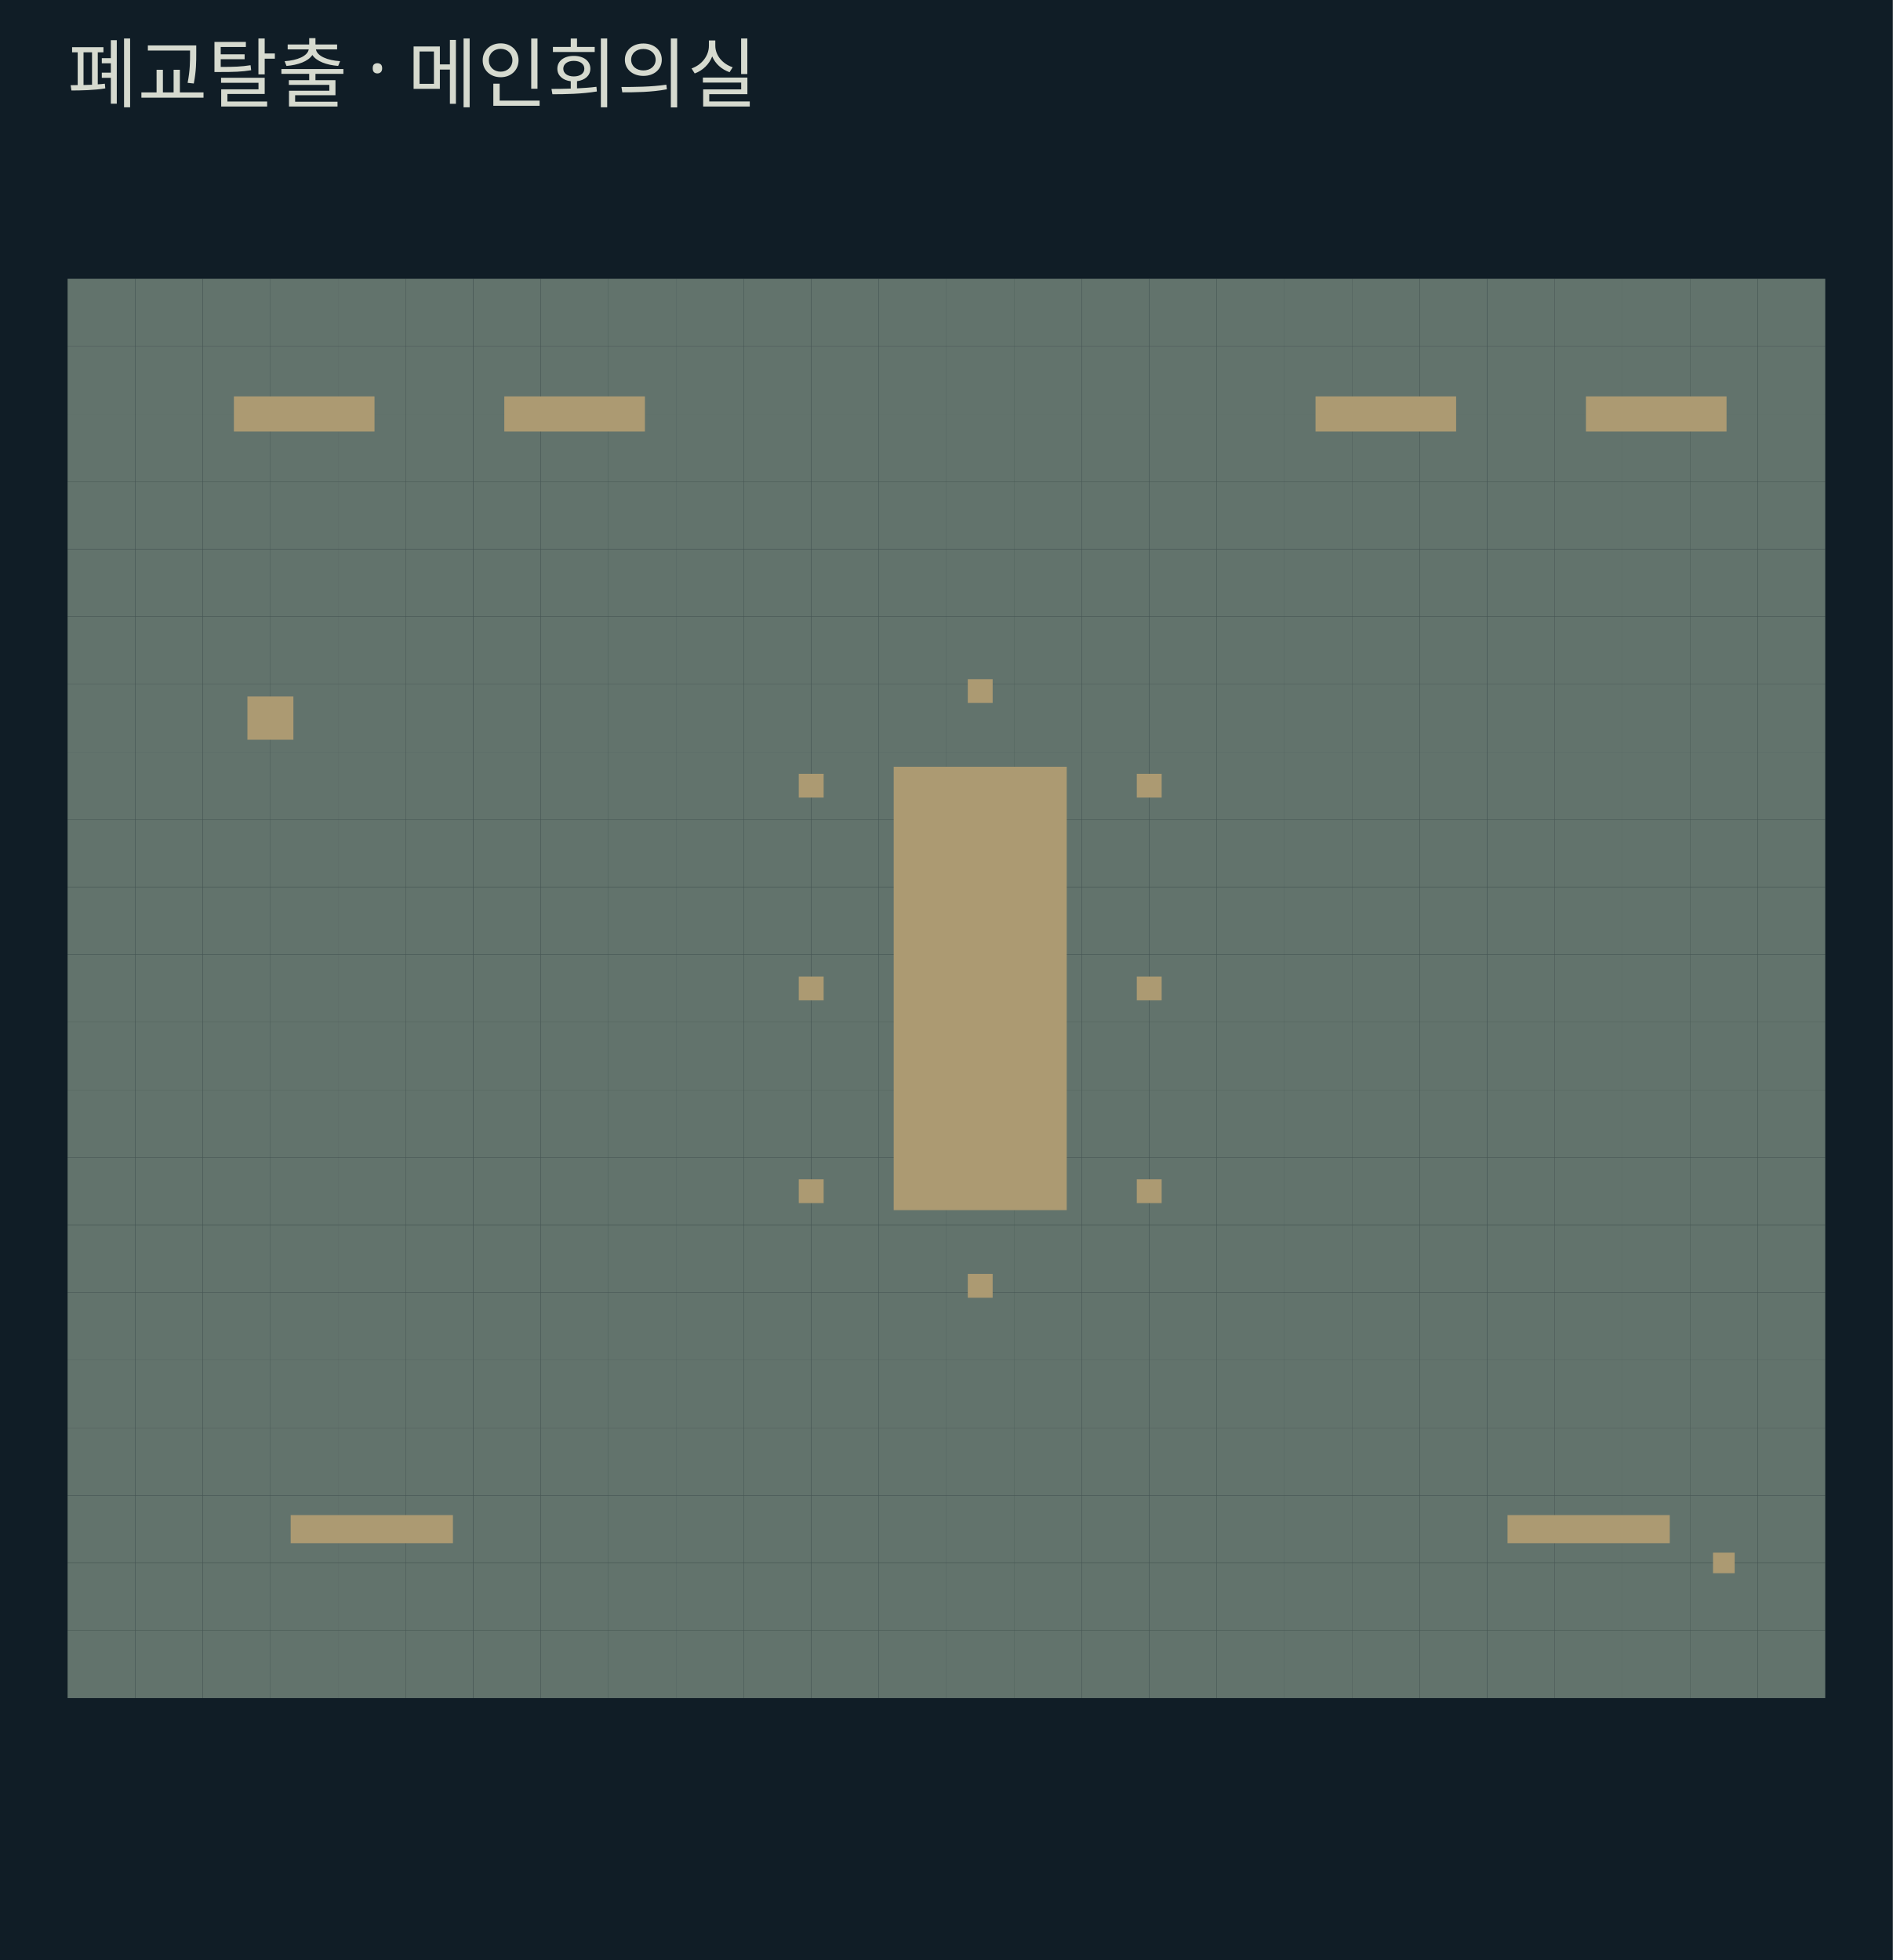
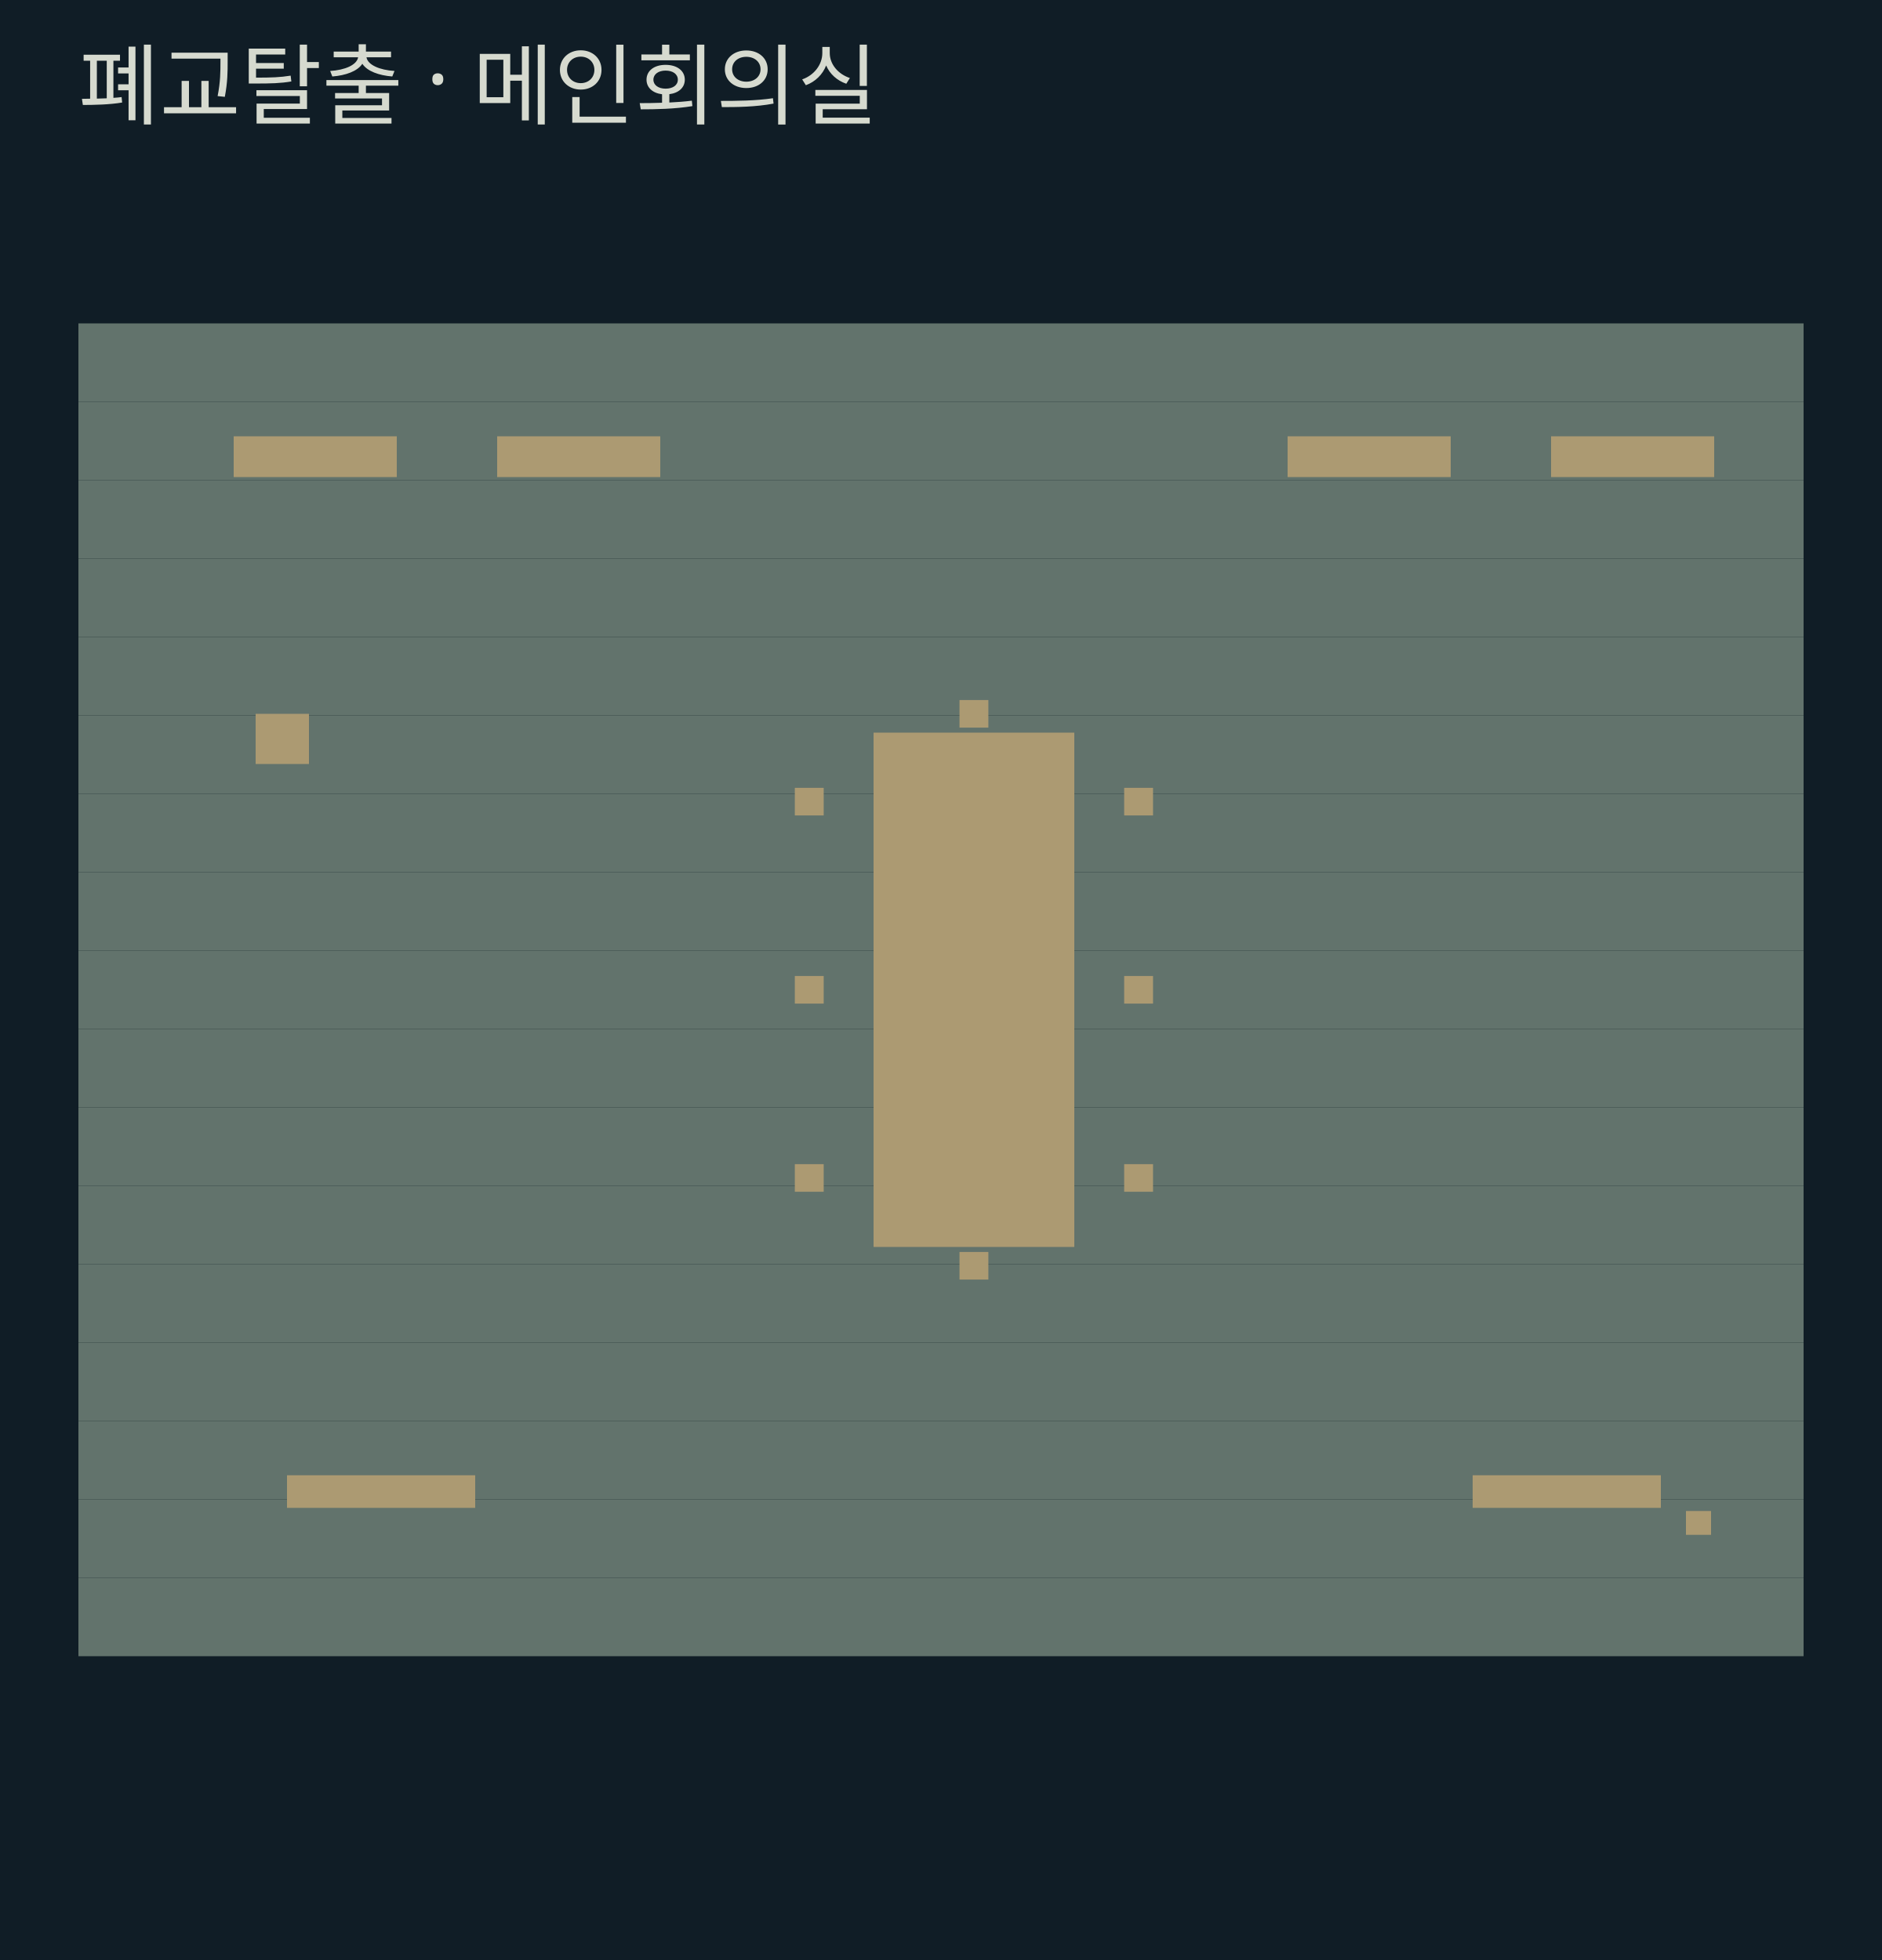
- <svg xmlns="http://www.w3.org/2000/svg" viewBox="0 0 448 464">
-   <rect width="448" height="464" fill="#101d26" />
+ <svg xmlns="http://www.w3.org/2000/svg" viewBox="0 0 384 400">
+   <rect width="384" height="400" fill="#101d26" />
  <style>text{font:10px sans-serif;fill:#d6dacf}</style>
  <text x="16" y="24" style="font-size:18px">폐교탈출 · 메인회의실</text>
-   <rect x="16" y="386" width="16" height="16" fill="#62736c" />
-   <rect x="16" y="370" width="16" height="16" fill="#62736c" />
-   <rect x="16" y="354" width="16" height="16" fill="#62736c" />
-   <rect x="16" y="338" width="16" height="16" fill="#62736c" />
  <rect x="16" y="322" width="16" height="16" fill="#62736c" />
  <rect x="16" y="306" width="16" height="16" fill="#62736c" />
  <rect x="16" y="290" width="16" height="16" fill="#62736c" />
  <rect x="16" y="274" width="16" height="16" fill="#62736c" />
  <rect x="16" y="258" width="16" height="16" fill="#62736c" />
  <rect x="16" y="242" width="16" height="16" fill="#62736c" />
  <rect x="16" y="226" width="16" height="16" fill="#62736c" />
  <rect x="16" y="210" width="16" height="16" fill="#62736c" />
  <rect x="16" y="194" width="16" height="16" fill="#62736c" />
  <rect x="16" y="178" width="16" height="16" fill="#62736c" />
  <rect x="16" y="162" width="16" height="16" fill="#62736c" />
  <rect x="16" y="146" width="16" height="16" fill="#62736c" />
  <rect x="16" y="130" width="16" height="16" fill="#62736c" />
  <rect x="16" y="114" width="16" height="16" fill="#62736c" />
  <rect x="16" y="98" width="16" height="16" fill="#62736c" />
  <rect x="16" y="82" width="16" height="16" fill="#62736c" />
  <rect x="16" y="66" width="16" height="16" fill="#62736c" />
-   <rect x="32" y="386" width="16" height="16" fill="#62736c" />
-   <rect x="32" y="370" width="16" height="16" fill="#62736c" />
-   <rect x="32" y="354" width="16" height="16" fill="#62736c" />
-   <rect x="32" y="338" width="16" height="16" fill="#62736c" />
  <rect x="32" y="322" width="16" height="16" fill="#62736c" />
  <rect x="32" y="306" width="16" height="16" fill="#62736c" />
  <rect x="32" y="290" width="16" height="16" fill="#62736c" />
  <rect x="32" y="274" width="16" height="16" fill="#62736c" />
  <rect x="32" y="258" width="16" height="16" fill="#62736c" />
  <rect x="32" y="242" width="16" height="16" fill="#62736c" />
  <rect x="32" y="226" width="16" height="16" fill="#62736c" />
  <rect x="32" y="210" width="16" height="16" fill="#62736c" />
  <rect x="32" y="194" width="16" height="16" fill="#62736c" />
  <rect x="32" y="178" width="16" height="16" fill="#62736c" />
  <rect x="32" y="162" width="16" height="16" fill="#62736c" />
  <rect x="32" y="146" width="16" height="16" fill="#62736c" />
  <rect x="32" y="130" width="16" height="16" fill="#62736c" />
  <rect x="32" y="114" width="16" height="16" fill="#62736c" />
  <rect x="32" y="98" width="16" height="16" fill="#62736c" />
  <rect x="32" y="82" width="16" height="16" fill="#62736c" />
  <rect x="32" y="66" width="16" height="16" fill="#62736c" />
-   <rect x="48" y="386" width="16" height="16" fill="#62736c" />
-   <rect x="48" y="370" width="16" height="16" fill="#62736c" />
-   <rect x="48" y="354" width="16" height="16" fill="#62736c" />
-   <rect x="48" y="338" width="16" height="16" fill="#62736c" />
  <rect x="48" y="322" width="16" height="16" fill="#62736c" />
  <rect x="48" y="306" width="16" height="16" fill="#62736c" />
  <rect x="48" y="290" width="16" height="16" fill="#62736c" />
  <rect x="48" y="274" width="16" height="16" fill="#62736c" />
  <rect x="48" y="258" width="16" height="16" fill="#62736c" />
  <rect x="48" y="242" width="16" height="16" fill="#62736c" />
  <rect x="48" y="226" width="16" height="16" fill="#62736c" />
  <rect x="48" y="210" width="16" height="16" fill="#62736c" />
  <rect x="48" y="194" width="16" height="16" fill="#62736c" />
  <rect x="48" y="178" width="16" height="16" fill="#62736c" />
  <rect x="48" y="162" width="16" height="16" fill="#62736c" />
  <rect x="48" y="146" width="16" height="16" fill="#62736c" />
  <rect x="48" y="130" width="16" height="16" fill="#62736c" />
  <rect x="48" y="114" width="16" height="16" fill="#62736c" />
  <rect x="48" y="98" width="16" height="16" fill="#62736c" />
  <rect x="48" y="82" width="16" height="16" fill="#62736c" />
  <rect x="48" y="66" width="16" height="16" fill="#62736c" />
-   <rect x="64" y="386" width="16" height="16" fill="#62736c" />
-   <rect x="64" y="370" width="16" height="16" fill="#62736c" />
-   <rect x="64" y="354" width="16" height="16" fill="#62736c" />
-   <rect x="64" y="338" width="16" height="16" fill="#62736c" />
  <rect x="64" y="322" width="16" height="16" fill="#62736c" />
  <rect x="64" y="306" width="16" height="16" fill="#62736c" />
  <rect x="64" y="290" width="16" height="16" fill="#62736c" />
  <rect x="64" y="274" width="16" height="16" fill="#62736c" />
  <rect x="64" y="258" width="16" height="16" fill="#62736c" />
  <rect x="64" y="242" width="16" height="16" fill="#62736c" />
  <rect x="64" y="226" width="16" height="16" fill="#62736c" />
  <rect x="64" y="210" width="16" height="16" fill="#62736c" />
  <rect x="64" y="194" width="16" height="16" fill="#62736c" />
  <rect x="64" y="178" width="16" height="16" fill="#62736c" />
  <rect x="64" y="162" width="16" height="16" fill="#62736c" />
  <rect x="64" y="146" width="16" height="16" fill="#62736c" />
  <rect x="64" y="130" width="16" height="16" fill="#62736c" />
  <rect x="64" y="114" width="16" height="16" fill="#62736c" />
  <rect x="64" y="98" width="16" height="16" fill="#62736c" />
  <rect x="64" y="82" width="16" height="16" fill="#62736c" />
  <rect x="64" y="66" width="16" height="16" fill="#62736c" />
-   <rect x="80" y="386" width="16" height="16" fill="#62736c" />
-   <rect x="80" y="370" width="16" height="16" fill="#62736c" />
-   <rect x="80" y="354" width="16" height="16" fill="#62736c" />
-   <rect x="80" y="338" width="16" height="16" fill="#62736c" />
  <rect x="80" y="322" width="16" height="16" fill="#62736c" />
  <rect x="80" y="306" width="16" height="16" fill="#62736c" />
  <rect x="80" y="290" width="16" height="16" fill="#62736c" />
  <rect x="80" y="274" width="16" height="16" fill="#62736c" />
  <rect x="80" y="258" width="16" height="16" fill="#62736c" />
  <rect x="80" y="242" width="16" height="16" fill="#62736c" />
  <rect x="80" y="226" width="16" height="16" fill="#62736c" />
  <rect x="80" y="210" width="16" height="16" fill="#62736c" />
  <rect x="80" y="194" width="16" height="16" fill="#62736c" />
  <rect x="80" y="178" width="16" height="16" fill="#62736c" />
  <rect x="80" y="162" width="16" height="16" fill="#62736c" />
  <rect x="80" y="146" width="16" height="16" fill="#62736c" />
  <rect x="80" y="130" width="16" height="16" fill="#62736c" />
  <rect x="80" y="114" width="16" height="16" fill="#62736c" />
  <rect x="80" y="98" width="16" height="16" fill="#62736c" />
  <rect x="80" y="82" width="16" height="16" fill="#62736c" />
  <rect x="80" y="66" width="16" height="16" fill="#62736c" />
-   <rect x="96" y="386" width="16" height="16" fill="#62736c" />
-   <rect x="96" y="370" width="16" height="16" fill="#62736c" />
-   <rect x="96" y="354" width="16" height="16" fill="#62736c" />
-   <rect x="96" y="338" width="16" height="16" fill="#62736c" />
  <rect x="96" y="322" width="16" height="16" fill="#62736c" />
  <rect x="96" y="306" width="16" height="16" fill="#62736c" />
  <rect x="96" y="290" width="16" height="16" fill="#62736c" />
  <rect x="96" y="274" width="16" height="16" fill="#62736c" />
  <rect x="96" y="258" width="16" height="16" fill="#62736c" />
  <rect x="96" y="242" width="16" height="16" fill="#62736c" />
  <rect x="96" y="226" width="16" height="16" fill="#62736c" />
  <rect x="96" y="210" width="16" height="16" fill="#62736c" />
  <rect x="96" y="194" width="16" height="16" fill="#62736c" />
  <rect x="96" y="178" width="16" height="16" fill="#62736c" />
  <rect x="96" y="162" width="16" height="16" fill="#62736c" />
  <rect x="96" y="146" width="16" height="16" fill="#62736c" />
  <rect x="96" y="130" width="16" height="16" fill="#62736c" />
  <rect x="96" y="114" width="16" height="16" fill="#62736c" />
  <rect x="96" y="98" width="16" height="16" fill="#62736c" />
  <rect x="96" y="82" width="16" height="16" fill="#62736c" />
  <rect x="96" y="66" width="16" height="16" fill="#62736c" />
-   <rect x="112" y="386" width="16" height="16" fill="#62736c" />
-   <rect x="112" y="370" width="16" height="16" fill="#62736c" />
-   <rect x="112" y="354" width="16" height="16" fill="#62736c" />
-   <rect x="112" y="338" width="16" height="16" fill="#62736c" />
  <rect x="112" y="322" width="16" height="16" fill="#62736c" />
  <rect x="112" y="306" width="16" height="16" fill="#62736c" />
  <rect x="112" y="290" width="16" height="16" fill="#62736c" />
  <rect x="112" y="274" width="16" height="16" fill="#62736c" />
  <rect x="112" y="258" width="16" height="16" fill="#62736c" />
  <rect x="112" y="242" width="16" height="16" fill="#62736c" />
  <rect x="112" y="226" width="16" height="16" fill="#62736c" />
  <rect x="112" y="210" width="16" height="16" fill="#62736c" />
  <rect x="112" y="194" width="16" height="16" fill="#62736c" />
  <rect x="112" y="178" width="16" height="16" fill="#62736c" />
  <rect x="112" y="162" width="16" height="16" fill="#62736c" />
  <rect x="112" y="146" width="16" height="16" fill="#62736c" />
  <rect x="112" y="130" width="16" height="16" fill="#62736c" />
  <rect x="112" y="114" width="16" height="16" fill="#62736c" />
  <rect x="112" y="98" width="16" height="16" fill="#62736c" />
  <rect x="112" y="82" width="16" height="16" fill="#62736c" />
  <rect x="112" y="66" width="16" height="16" fill="#62736c" />
-   <rect x="128" y="386" width="16" height="16" fill="#62736c" />
-   <rect x="128" y="370" width="16" height="16" fill="#62736c" />
-   <rect x="128" y="354" width="16" height="16" fill="#62736c" />
-   <rect x="128" y="338" width="16" height="16" fill="#62736c" />
  <rect x="128" y="322" width="16" height="16" fill="#62736c" />
  <rect x="128" y="306" width="16" height="16" fill="#62736c" />
  <rect x="128" y="290" width="16" height="16" fill="#62736c" />
  <rect x="128" y="274" width="16" height="16" fill="#62736c" />
  <rect x="128" y="258" width="16" height="16" fill="#62736c" />
  <rect x="128" y="242" width="16" height="16" fill="#62736c" />
  <rect x="128" y="226" width="16" height="16" fill="#62736c" />
  <rect x="128" y="210" width="16" height="16" fill="#62736c" />
  <rect x="128" y="194" width="16" height="16" fill="#62736c" />
  <rect x="128" y="178" width="16" height="16" fill="#62736c" />
  <rect x="128" y="162" width="16" height="16" fill="#62736c" />
  <rect x="128" y="146" width="16" height="16" fill="#62736c" />
  <rect x="128" y="130" width="16" height="16" fill="#62736c" />
  <rect x="128" y="114" width="16" height="16" fill="#62736c" />
  <rect x="128" y="98" width="16" height="16" fill="#62736c" />
  <rect x="128" y="82" width="16" height="16" fill="#62736c" />
  <rect x="128" y="66" width="16" height="16" fill="#62736c" />
-   <rect x="144" y="386" width="16" height="16" fill="#62736c" />
-   <rect x="144" y="370" width="16" height="16" fill="#62736c" />
-   <rect x="144" y="354" width="16" height="16" fill="#62736c" />
-   <rect x="144" y="338" width="16" height="16" fill="#62736c" />
  <rect x="144" y="322" width="16" height="16" fill="#62736c" />
  <rect x="144" y="306" width="16" height="16" fill="#62736c" />
  <rect x="144" y="290" width="16" height="16" fill="#62736c" />
  <rect x="144" y="274" width="16" height="16" fill="#62736c" />
  <rect x="144" y="258" width="16" height="16" fill="#62736c" />
  <rect x="144" y="242" width="16" height="16" fill="#62736c" />
  <rect x="144" y="226" width="16" height="16" fill="#62736c" />
  <rect x="144" y="210" width="16" height="16" fill="#62736c" />
  <rect x="144" y="194" width="16" height="16" fill="#62736c" />
  <rect x="144" y="178" width="16" height="16" fill="#62736c" />
  <rect x="144" y="162" width="16" height="16" fill="#62736c" />
  <rect x="144" y="146" width="16" height="16" fill="#62736c" />
  <rect x="144" y="130" width="16" height="16" fill="#62736c" />
  <rect x="144" y="114" width="16" height="16" fill="#62736c" />
  <rect x="144" y="98" width="16" height="16" fill="#62736c" />
  <rect x="144" y="82" width="16" height="16" fill="#62736c" />
  <rect x="144" y="66" width="16" height="16" fill="#62736c" />
-   <rect x="160" y="386" width="16" height="16" fill="#62736c" />
-   <rect x="160" y="370" width="16" height="16" fill="#62736c" />
-   <rect x="160" y="354" width="16" height="16" fill="#62736c" />
-   <rect x="160" y="338" width="16" height="16" fill="#62736c" />
  <rect x="160" y="322" width="16" height="16" fill="#62736c" />
  <rect x="160" y="306" width="16" height="16" fill="#62736c" />
  <rect x="160" y="290" width="16" height="16" fill="#62736c" />
  <rect x="160" y="274" width="16" height="16" fill="#62736c" />
  <rect x="160" y="258" width="16" height="16" fill="#62736c" />
  <rect x="160" y="242" width="16" height="16" fill="#62736c" />
  <rect x="160" y="226" width="16" height="16" fill="#62736c" />
  <rect x="160" y="210" width="16" height="16" fill="#62736c" />
  <rect x="160" y="194" width="16" height="16" fill="#62736c" />
  <rect x="160" y="178" width="16" height="16" fill="#62736c" />
  <rect x="160" y="162" width="16" height="16" fill="#62736c" />
  <rect x="160" y="146" width="16" height="16" fill="#62736c" />
  <rect x="160" y="130" width="16" height="16" fill="#62736c" />
  <rect x="160" y="114" width="16" height="16" fill="#62736c" />
  <rect x="160" y="98" width="16" height="16" fill="#62736c" />
  <rect x="160" y="82" width="16" height="16" fill="#62736c" />
  <rect x="160" y="66" width="16" height="16" fill="#62736c" />
-   <rect x="176" y="386" width="16" height="16" fill="#62736c" />
-   <rect x="176" y="370" width="16" height="16" fill="#62736c" />
-   <rect x="176" y="354" width="16" height="16" fill="#62736c" />
-   <rect x="176" y="338" width="16" height="16" fill="#62736c" />
  <rect x="176" y="322" width="16" height="16" fill="#62736c" />
  <rect x="176" y="306" width="16" height="16" fill="#62736c" />
  <rect x="176" y="290" width="16" height="16" fill="#62736c" />
  <rect x="176" y="274" width="16" height="16" fill="#62736c" />
  <rect x="176" y="258" width="16" height="16" fill="#62736c" />
  <rect x="176" y="242" width="16" height="16" fill="#62736c" />
  <rect x="176" y="226" width="16" height="16" fill="#62736c" />
  <rect x="176" y="210" width="16" height="16" fill="#62736c" />
  <rect x="176" y="194" width="16" height="16" fill="#62736c" />
  <rect x="176" y="178" width="16" height="16" fill="#62736c" />
  <rect x="176" y="162" width="16" height="16" fill="#62736c" />
  <rect x="176" y="146" width="16" height="16" fill="#62736c" />
  <rect x="176" y="130" width="16" height="16" fill="#62736c" />
  <rect x="176" y="114" width="16" height="16" fill="#62736c" />
  <rect x="176" y="98" width="16" height="16" fill="#62736c" />
  <rect x="176" y="82" width="16" height="16" fill="#62736c" />
  <rect x="176" y="66" width="16" height="16" fill="#62736c" />
-   <rect x="192" y="386" width="16" height="16" fill="#62736c" />
-   <rect x="192" y="370" width="16" height="16" fill="#62736c" />
-   <rect x="192" y="354" width="16" height="16" fill="#62736c" />
-   <rect x="192" y="338" width="16" height="16" fill="#62736c" />
  <rect x="192" y="322" width="16" height="16" fill="#62736c" />
  <rect x="192" y="306" width="16" height="16" fill="#62736c" />
  <rect x="192" y="290" width="16" height="16" fill="#62736c" />
  <rect x="192" y="274" width="16" height="16" fill="#62736c" />
  <rect x="192" y="258" width="16" height="16" fill="#62736c" />
  <rect x="192" y="242" width="16" height="16" fill="#62736c" />
  <rect x="192" y="226" width="16" height="16" fill="#62736c" />
  <rect x="192" y="210" width="16" height="16" fill="#62736c" />
  <rect x="192" y="194" width="16" height="16" fill="#62736c" />
  <rect x="192" y="178" width="16" height="16" fill="#62736c" />
  <rect x="192" y="162" width="16" height="16" fill="#62736c" />
  <rect x="192" y="146" width="16" height="16" fill="#62736c" />
  <rect x="192" y="130" width="16" height="16" fill="#62736c" />
  <rect x="192" y="114" width="16" height="16" fill="#62736c" />
  <rect x="192" y="98" width="16" height="16" fill="#62736c" />
  <rect x="192" y="82" width="16" height="16" fill="#62736c" />
  <rect x="192" y="66" width="16" height="16" fill="#62736c" />
-   <rect x="208" y="386" width="16" height="16" fill="#62736c" />
-   <rect x="208" y="370" width="16" height="16" fill="#62736c" />
-   <rect x="208" y="354" width="16" height="16" fill="#62736c" />
-   <rect x="208" y="338" width="16" height="16" fill="#62736c" />
  <rect x="208" y="322" width="16" height="16" fill="#62736c" />
  <rect x="208" y="306" width="16" height="16" fill="#62736c" />
  <rect x="208" y="290" width="16" height="16" fill="#62736c" />
  <rect x="208" y="274" width="16" height="16" fill="#62736c" />
  <rect x="208" y="258" width="16" height="16" fill="#62736c" />
  <rect x="208" y="242" width="16" height="16" fill="#62736c" />
  <rect x="208" y="226" width="16" height="16" fill="#62736c" />
  <rect x="208" y="210" width="16" height="16" fill="#62736c" />
  <rect x="208" y="194" width="16" height="16" fill="#62736c" />
  <rect x="208" y="178" width="16" height="16" fill="#62736c" />
  <rect x="208" y="162" width="16" height="16" fill="#62736c" />
  <rect x="208" y="146" width="16" height="16" fill="#62736c" />
  <rect x="208" y="130" width="16" height="16" fill="#62736c" />
  <rect x="208" y="114" width="16" height="16" fill="#62736c" />
  <rect x="208" y="98" width="16" height="16" fill="#62736c" />
  <rect x="208" y="82" width="16" height="16" fill="#62736c" />
  <rect x="208" y="66" width="16" height="16" fill="#62736c" />
-   <rect x="224" y="386" width="16" height="16" fill="#62736c" />
-   <rect x="224" y="370" width="16" height="16" fill="#62736c" />
-   <rect x="224" y="354" width="16" height="16" fill="#62736c" />
-   <rect x="224" y="338" width="16" height="16" fill="#62736c" />
  <rect x="224" y="322" width="16" height="16" fill="#62736c" />
  <rect x="224" y="306" width="16" height="16" fill="#62736c" />
  <rect x="224" y="290" width="16" height="16" fill="#62736c" />
  <rect x="224" y="274" width="16" height="16" fill="#62736c" />
  <rect x="224" y="258" width="16" height="16" fill="#62736c" />
  <rect x="224" y="242" width="16" height="16" fill="#62736c" />
  <rect x="224" y="226" width="16" height="16" fill="#62736c" />
  <rect x="224" y="210" width="16" height="16" fill="#62736c" />
  <rect x="224" y="194" width="16" height="16" fill="#62736c" />
  <rect x="224" y="178" width="16" height="16" fill="#62736c" />
  <rect x="224" y="162" width="16" height="16" fill="#62736c" />
  <rect x="224" y="146" width="16" height="16" fill="#62736c" />
  <rect x="224" y="130" width="16" height="16" fill="#62736c" />
  <rect x="224" y="114" width="16" height="16" fill="#62736c" />
  <rect x="224" y="98" width="16" height="16" fill="#62736c" />
  <rect x="224" y="82" width="16" height="16" fill="#62736c" />
  <rect x="224" y="66" width="16" height="16" fill="#62736c" />
-   <rect x="240" y="386" width="16" height="16" fill="#62736c" />
-   <rect x="240" y="370" width="16" height="16" fill="#62736c" />
-   <rect x="240" y="354" width="16" height="16" fill="#62736c" />
-   <rect x="240" y="338" width="16" height="16" fill="#62736c" />
  <rect x="240" y="322" width="16" height="16" fill="#62736c" />
  <rect x="240" y="306" width="16" height="16" fill="#62736c" />
  <rect x="240" y="290" width="16" height="16" fill="#62736c" />
  <rect x="240" y="274" width="16" height="16" fill="#62736c" />
  <rect x="240" y="258" width="16" height="16" fill="#62736c" />
  <rect x="240" y="242" width="16" height="16" fill="#62736c" />
  <rect x="240" y="226" width="16" height="16" fill="#62736c" />
  <rect x="240" y="210" width="16" height="16" fill="#62736c" />
  <rect x="240" y="194" width="16" height="16" fill="#62736c" />
  <rect x="240" y="178" width="16" height="16" fill="#62736c" />
  <rect x="240" y="162" width="16" height="16" fill="#62736c" />
  <rect x="240" y="146" width="16" height="16" fill="#62736c" />
  <rect x="240" y="130" width="16" height="16" fill="#62736c" />
  <rect x="240" y="114" width="16" height="16" fill="#62736c" />
  <rect x="240" y="98" width="16" height="16" fill="#62736c" />
  <rect x="240" y="82" width="16" height="16" fill="#62736c" />
  <rect x="240" y="66" width="16" height="16" fill="#62736c" />
-   <rect x="256" y="386" width="16" height="16" fill="#62736c" />
-   <rect x="256" y="370" width="16" height="16" fill="#62736c" />
-   <rect x="256" y="354" width="16" height="16" fill="#62736c" />
-   <rect x="256" y="338" width="16" height="16" fill="#62736c" />
  <rect x="256" y="322" width="16" height="16" fill="#62736c" />
  <rect x="256" y="306" width="16" height="16" fill="#62736c" />
  <rect x="256" y="290" width="16" height="16" fill="#62736c" />
  <rect x="256" y="274" width="16" height="16" fill="#62736c" />
  <rect x="256" y="258" width="16" height="16" fill="#62736c" />
  <rect x="256" y="242" width="16" height="16" fill="#62736c" />
  <rect x="256" y="226" width="16" height="16" fill="#62736c" />
  <rect x="256" y="210" width="16" height="16" fill="#62736c" />
  <rect x="256" y="194" width="16" height="16" fill="#62736c" />
  <rect x="256" y="178" width="16" height="16" fill="#62736c" />
  <rect x="256" y="162" width="16" height="16" fill="#62736c" />
  <rect x="256" y="146" width="16" height="16" fill="#62736c" />
  <rect x="256" y="130" width="16" height="16" fill="#62736c" />
  <rect x="256" y="114" width="16" height="16" fill="#62736c" />
  <rect x="256" y="98" width="16" height="16" fill="#62736c" />
  <rect x="256" y="82" width="16" height="16" fill="#62736c" />
  <rect x="256" y="66" width="16" height="16" fill="#62736c" />
-   <rect x="272" y="386" width="16" height="16" fill="#62736c" />
-   <rect x="272" y="370" width="16" height="16" fill="#62736c" />
-   <rect x="272" y="354" width="16" height="16" fill="#62736c" />
-   <rect x="272" y="338" width="16" height="16" fill="#62736c" />
  <rect x="272" y="322" width="16" height="16" fill="#62736c" />
  <rect x="272" y="306" width="16" height="16" fill="#62736c" />
  <rect x="272" y="290" width="16" height="16" fill="#62736c" />
  <rect x="272" y="274" width="16" height="16" fill="#62736c" />
  <rect x="272" y="258" width="16" height="16" fill="#62736c" />
  <rect x="272" y="242" width="16" height="16" fill="#62736c" />
  <rect x="272" y="226" width="16" height="16" fill="#62736c" />
  <rect x="272" y="210" width="16" height="16" fill="#62736c" />
  <rect x="272" y="194" width="16" height="16" fill="#62736c" />
  <rect x="272" y="178" width="16" height="16" fill="#62736c" />
  <rect x="272" y="162" width="16" height="16" fill="#62736c" />
  <rect x="272" y="146" width="16" height="16" fill="#62736c" />
  <rect x="272" y="130" width="16" height="16" fill="#62736c" />
  <rect x="272" y="114" width="16" height="16" fill="#62736c" />
  <rect x="272" y="98" width="16" height="16" fill="#62736c" />
  <rect x="272" y="82" width="16" height="16" fill="#62736c" />
  <rect x="272" y="66" width="16" height="16" fill="#62736c" />
-   <rect x="288" y="386" width="16" height="16" fill="#62736c" />
-   <rect x="288" y="370" width="16" height="16" fill="#62736c" />
-   <rect x="288" y="354" width="16" height="16" fill="#62736c" />
-   <rect x="288" y="338" width="16" height="16" fill="#62736c" />
  <rect x="288" y="322" width="16" height="16" fill="#62736c" />
  <rect x="288" y="306" width="16" height="16" fill="#62736c" />
  <rect x="288" y="290" width="16" height="16" fill="#62736c" />
  <rect x="288" y="274" width="16" height="16" fill="#62736c" />
  <rect x="288" y="258" width="16" height="16" fill="#62736c" />
  <rect x="288" y="242" width="16" height="16" fill="#62736c" />
  <rect x="288" y="226" width="16" height="16" fill="#62736c" />
  <rect x="288" y="210" width="16" height="16" fill="#62736c" />
  <rect x="288" y="194" width="16" height="16" fill="#62736c" />
  <rect x="288" y="178" width="16" height="16" fill="#62736c" />
  <rect x="288" y="162" width="16" height="16" fill="#62736c" />
  <rect x="288" y="146" width="16" height="16" fill="#62736c" />
  <rect x="288" y="130" width="16" height="16" fill="#62736c" />
  <rect x="288" y="114" width="16" height="16" fill="#62736c" />
  <rect x="288" y="98" width="16" height="16" fill="#62736c" />
  <rect x="288" y="82" width="16" height="16" fill="#62736c" />
  <rect x="288" y="66" width="16" height="16" fill="#62736c" />
-   <rect x="304" y="386" width="16" height="16" fill="#62736c" />
-   <rect x="304" y="370" width="16" height="16" fill="#62736c" />
-   <rect x="304" y="354" width="16" height="16" fill="#62736c" />
-   <rect x="304" y="338" width="16" height="16" fill="#62736c" />
  <rect x="304" y="322" width="16" height="16" fill="#62736c" />
  <rect x="304" y="306" width="16" height="16" fill="#62736c" />
  <rect x="304" y="290" width="16" height="16" fill="#62736c" />
  <rect x="304" y="274" width="16" height="16" fill="#62736c" />
  <rect x="304" y="258" width="16" height="16" fill="#62736c" />
  <rect x="304" y="242" width="16" height="16" fill="#62736c" />
  <rect x="304" y="226" width="16" height="16" fill="#62736c" />
  <rect x="304" y="210" width="16" height="16" fill="#62736c" />
  <rect x="304" y="194" width="16" height="16" fill="#62736c" />
  <rect x="304" y="178" width="16" height="16" fill="#62736c" />
  <rect x="304" y="162" width="16" height="16" fill="#62736c" />
  <rect x="304" y="146" width="16" height="16" fill="#62736c" />
  <rect x="304" y="130" width="16" height="16" fill="#62736c" />
  <rect x="304" y="114" width="16" height="16" fill="#62736c" />
  <rect x="304" y="98" width="16" height="16" fill="#62736c" />
  <rect x="304" y="82" width="16" height="16" fill="#62736c" />
  <rect x="304" y="66" width="16" height="16" fill="#62736c" />
-   <rect x="320" y="386" width="16" height="16" fill="#62736c" />
-   <rect x="320" y="370" width="16" height="16" fill="#62736c" />
-   <rect x="320" y="354" width="16" height="16" fill="#62736c" />
-   <rect x="320" y="338" width="16" height="16" fill="#62736c" />
  <rect x="320" y="322" width="16" height="16" fill="#62736c" />
  <rect x="320" y="306" width="16" height="16" fill="#62736c" />
  <rect x="320" y="290" width="16" height="16" fill="#62736c" />
  <rect x="320" y="274" width="16" height="16" fill="#62736c" />
  <rect x="320" y="258" width="16" height="16" fill="#62736c" />
  <rect x="320" y="242" width="16" height="16" fill="#62736c" />
  <rect x="320" y="226" width="16" height="16" fill="#62736c" />
  <rect x="320" y="210" width="16" height="16" fill="#62736c" />
  <rect x="320" y="194" width="16" height="16" fill="#62736c" />
  <rect x="320" y="178" width="16" height="16" fill="#62736c" />
  <rect x="320" y="162" width="16" height="16" fill="#62736c" />
  <rect x="320" y="146" width="16" height="16" fill="#62736c" />
  <rect x="320" y="130" width="16" height="16" fill="#62736c" />
  <rect x="320" y="114" width="16" height="16" fill="#62736c" />
  <rect x="320" y="98" width="16" height="16" fill="#62736c" />
  <rect x="320" y="82" width="16" height="16" fill="#62736c" />
  <rect x="320" y="66" width="16" height="16" fill="#62736c" />
-   <rect x="336" y="386" width="16" height="16" fill="#62736c" />
-   <rect x="336" y="370" width="16" height="16" fill="#62736c" />
-   <rect x="336" y="354" width="16" height="16" fill="#62736c" />
-   <rect x="336" y="338" width="16" height="16" fill="#62736c" />
  <rect x="336" y="322" width="16" height="16" fill="#62736c" />
  <rect x="336" y="306" width="16" height="16" fill="#62736c" />
  <rect x="336" y="290" width="16" height="16" fill="#62736c" />
  <rect x="336" y="274" width="16" height="16" fill="#62736c" />
  <rect x="336" y="258" width="16" height="16" fill="#62736c" />
  <rect x="336" y="242" width="16" height="16" fill="#62736c" />
  <rect x="336" y="226" width="16" height="16" fill="#62736c" />
  <rect x="336" y="210" width="16" height="16" fill="#62736c" />
  <rect x="336" y="194" width="16" height="16" fill="#62736c" />
  <rect x="336" y="178" width="16" height="16" fill="#62736c" />
  <rect x="336" y="162" width="16" height="16" fill="#62736c" />
  <rect x="336" y="146" width="16" height="16" fill="#62736c" />
  <rect x="336" y="130" width="16" height="16" fill="#62736c" />
  <rect x="336" y="114" width="16" height="16" fill="#62736c" />
  <rect x="336" y="98" width="16" height="16" fill="#62736c" />
  <rect x="336" y="82" width="16" height="16" fill="#62736c" />
  <rect x="336" y="66" width="16" height="16" fill="#62736c" />
-   <rect x="352" y="386" width="16" height="16" fill="#62736c" />
-   <rect x="352" y="370" width="16" height="16" fill="#62736c" />
-   <rect x="352" y="354" width="16" height="16" fill="#62736c" />
-   <rect x="352" y="338" width="16" height="16" fill="#62736c" />
  <rect x="352" y="322" width="16" height="16" fill="#62736c" />
  <rect x="352" y="306" width="16" height="16" fill="#62736c" />
  <rect x="352" y="290" width="16" height="16" fill="#62736c" />
  <rect x="352" y="274" width="16" height="16" fill="#62736c" />
  <rect x="352" y="258" width="16" height="16" fill="#62736c" />
  <rect x="352" y="242" width="16" height="16" fill="#62736c" />
  <rect x="352" y="226" width="16" height="16" fill="#62736c" />
  <rect x="352" y="210" width="16" height="16" fill="#62736c" />
  <rect x="352" y="194" width="16" height="16" fill="#62736c" />
  <rect x="352" y="178" width="16" height="16" fill="#62736c" />
  <rect x="352" y="162" width="16" height="16" fill="#62736c" />
  <rect x="352" y="146" width="16" height="16" fill="#62736c" />
  <rect x="352" y="130" width="16" height="16" fill="#62736c" />
  <rect x="352" y="114" width="16" height="16" fill="#62736c" />
  <rect x="352" y="98" width="16" height="16" fill="#62736c" />
  <rect x="352" y="82" width="16" height="16" fill="#62736c" />
  <rect x="352" y="66" width="16" height="16" fill="#62736c" />
-   <rect x="368" y="386" width="16" height="16" fill="#62736c" />
-   <rect x="368" y="370" width="16" height="16" fill="#62736c" />
-   <rect x="368" y="354" width="16" height="16" fill="#62736c" />
-   <rect x="368" y="338" width="16" height="16" fill="#62736c" />
-   <rect x="368" y="322" width="16" height="16" fill="#62736c" />
-   <rect x="368" y="306" width="16" height="16" fill="#62736c" />
-   <rect x="368" y="290" width="16" height="16" fill="#62736c" />
-   <rect x="368" y="274" width="16" height="16" fill="#62736c" />
-   <rect x="368" y="258" width="16" height="16" fill="#62736c" />
-   <rect x="368" y="242" width="16" height="16" fill="#62736c" />
-   <rect x="368" y="226" width="16" height="16" fill="#62736c" />
-   <rect x="368" y="210" width="16" height="16" fill="#62736c" />
-   <rect x="368" y="194" width="16" height="16" fill="#62736c" />
-   <rect x="368" y="178" width="16" height="16" fill="#62736c" />
-   <rect x="368" y="162" width="16" height="16" fill="#62736c" />
-   <rect x="368" y="146" width="16" height="16" fill="#62736c" />
-   <rect x="368" y="130" width="16" height="16" fill="#62736c" />
-   <rect x="368" y="114" width="16" height="16" fill="#62736c" />
-   <rect x="368" y="98" width="16" height="16" fill="#62736c" />
-   <rect x="368" y="82" width="16" height="16" fill="#62736c" />
-   <rect x="368" y="66" width="16" height="16" fill="#62736c" />
-   <rect x="384" y="386" width="16" height="16" fill="#62736c" />
-   <rect x="384" y="370" width="16" height="16" fill="#62736c" />
-   <rect x="384" y="354" width="16" height="16" fill="#62736c" />
-   <rect x="384" y="338" width="16" height="16" fill="#62736c" />
-   <rect x="384" y="322" width="16" height="16" fill="#62736c" />
-   <rect x="384" y="306" width="16" height="16" fill="#62736c" />
-   <rect x="384" y="290" width="16" height="16" fill="#62736c" />
-   <rect x="384" y="274" width="16" height="16" fill="#62736c" />
-   <rect x="384" y="258" width="16" height="16" fill="#62736c" />
-   <rect x="384" y="242" width="16" height="16" fill="#62736c" />
-   <rect x="384" y="226" width="16" height="16" fill="#62736c" />
-   <rect x="384" y="210" width="16" height="16" fill="#62736c" />
-   <rect x="384" y="194" width="16" height="16" fill="#62736c" />
-   <rect x="384" y="178" width="16" height="16" fill="#62736c" />
-   <rect x="384" y="162" width="16" height="16" fill="#62736c" />
-   <rect x="384" y="146" width="16" height="16" fill="#62736c" />
-   <rect x="384" y="130" width="16" height="16" fill="#62736c" />
-   <rect x="384" y="114" width="16" height="16" fill="#62736c" />
-   <rect x="384" y="98" width="16" height="16" fill="#62736c" />
-   <rect x="384" y="82" width="16" height="16" fill="#62736c" />
-   <rect x="384" y="66" width="16" height="16" fill="#62736c" />
-   <rect x="400" y="386" width="16" height="16" fill="#62736c" />
-   <rect x="400" y="370" width="16" height="16" fill="#62736c" />
-   <rect x="400" y="354" width="16" height="16" fill="#62736c" />
-   <rect x="400" y="338" width="16" height="16" fill="#62736c" />
-   <rect x="400" y="322" width="16" height="16" fill="#62736c" />
-   <rect x="400" y="306" width="16" height="16" fill="#62736c" />
-   <rect x="400" y="290" width="16" height="16" fill="#62736c" />
-   <rect x="400" y="274" width="16" height="16" fill="#62736c" />
-   <rect x="400" y="258" width="16" height="16" fill="#62736c" />
-   <rect x="400" y="242" width="16" height="16" fill="#62736c" />
-   <rect x="400" y="226" width="16" height="16" fill="#62736c" />
-   <rect x="400" y="210" width="16" height="16" fill="#62736c" />
-   <rect x="400" y="194" width="16" height="16" fill="#62736c" />
-   <rect x="400" y="178" width="16" height="16" fill="#62736c" />
-   <rect x="400" y="162" width="16" height="16" fill="#62736c" />
-   <rect x="400" y="146" width="16" height="16" fill="#62736c" />
-   <rect x="400" y="130" width="16" height="16" fill="#62736c" />
-   <rect x="400" y="114" width="16" height="16" fill="#62736c" />
-   <rect x="400" y="98" width="16" height="16" fill="#62736c" />
-   <rect x="400" y="82" width="16" height="16" fill="#62736c" />
-   <rect x="400" y="66" width="16" height="16" fill="#62736c" />
-   <rect x="416" y="386" width="16" height="16" fill="#62736c" />
-   <rect x="416" y="370" width="16" height="16" fill="#62736c" />
-   <rect x="416" y="354" width="16" height="16" fill="#62736c" />
-   <rect x="416" y="338" width="16" height="16" fill="#62736c" />
-   <rect x="416" y="322" width="16" height="16" fill="#62736c" />
-   <rect x="416" y="306" width="16" height="16" fill="#62736c" />
-   <rect x="416" y="290" width="16" height="16" fill="#62736c" />
-   <rect x="416" y="274" width="16" height="16" fill="#62736c" />
-   <rect x="416" y="258" width="16" height="16" fill="#62736c" />
-   <rect x="416" y="242" width="16" height="16" fill="#62736c" />
-   <rect x="416" y="226" width="16" height="16" fill="#62736c" />
-   <rect x="416" y="210" width="16" height="16" fill="#62736c" />
-   <rect x="416" y="194" width="16" height="16" fill="#62736c" />
-   <rect x="416" y="178" width="16" height="16" fill="#62736c" />
-   <rect x="416" y="162" width="16" height="16" fill="#62736c" />
-   <rect x="416" y="146" width="16" height="16" fill="#62736c" />
-   <rect x="416" y="130" width="16" height="16" fill="#62736c" />
-   <rect x="416" y="114" width="16" height="16" fill="#62736c" />
-   <rect x="416" y="98" width="16" height="16" fill="#62736c" />
-   <rect x="416" y="82" width="16" height="16" fill="#62736c" />
-   <rect x="416" y="66" width="16" height="16" fill="#62736c" />
-   <rect x="211.52" y="181.52" width="40.96" height="104.96" fill="#ac9a72" />
-   <rect x="189.056" y="279.184" width="5.888" height="5.632" fill="#ac9a72" />
-   <rect x="269.056" y="279.184" width="5.888" height="5.632" fill="#ac9a72" />
-   <rect x="189.056" y="231.184" width="5.888" height="5.632" fill="#ac9a72" />
-   <rect x="269.056" y="231.184" width="5.888" height="5.632" fill="#ac9a72" />
-   <rect x="189.056" y="183.184" width="5.888" height="5.632" fill="#ac9a72" />
-   <rect x="269.056" y="183.184" width="5.888" height="5.632" fill="#ac9a72" />
-   <rect x="229.056" y="301.584" width="5.888" height="5.632" fill="#ac9a72" />
-   <rect x="229.056" y="160.784" width="5.888" height="5.632" fill="#ac9a72" />
-   <rect x="55.36" y="93.84" width="33.28" height="8.32" fill="#ac9a72" />
-   <rect x="119.36" y="93.84" width="33.28" height="8.32" fill="#ac9a72" />
-   <rect x="311.36" y="93.84" width="33.28" height="8.32" fill="#ac9a72" />
-   <rect x="375.36" y="93.84" width="33.28" height="8.32" fill="#ac9a72" />
-   <rect x="58.56" y="164.88" width="10.88" height="10.24" fill="#ac9a72" />
-   <rect x="68.8" y="358.672" width="38.4" height="6.656" fill="#ac9a72" />
-   <rect x="356.8" y="358.672" width="38.4" height="6.656" fill="#ac9a72" />
-   <rect x="405.44" y="367.568" width="5.12" height="4.864" fill="#ac9a72" />
+   <rect x="178.24" y="149.52" width="40.96" height="104.96" fill="#ac9a72" />
+   <rect x="162.176" y="237.584" width="5.888" height="5.632" fill="#ac9a72" />
+   <rect x="229.376" y="237.584" width="5.888" height="5.632" fill="#ac9a72" />
+   <rect x="162.176" y="199.184" width="5.888" height="5.632" fill="#ac9a72" />
+   <rect x="229.376" y="199.184" width="5.888" height="5.632" fill="#ac9a72" />
+   <rect x="162.176" y="160.784" width="5.888" height="5.632" fill="#ac9a72" />
+   <rect x="229.376" y="160.784" width="5.888" height="5.632" fill="#ac9a72" />
+   <rect x="195.776" y="255.504" width="5.888" height="5.632" fill="#ac9a72" />
+   <rect x="195.776" y="142.864" width="5.888" height="5.632" fill="#ac9a72" />
+   <rect x="47.68" y="89.04" width="33.28" height="8.32" fill="#ac9a72" />
+   <rect x="101.44" y="89.04" width="33.28" height="8.32" fill="#ac9a72" />
+   <rect x="262.72" y="89.04" width="33.28" height="8.32" fill="#ac9a72" />
+   <rect x="316.48" y="89.04" width="33.28" height="8.32" fill="#ac9a72" />
+   <rect x="52.16" y="145.68" width="10.88" height="10.24" fill="#ac9a72" />
+   <rect x="58.56" y="301.072" width="38.4" height="6.656" fill="#ac9a72" />
+   <rect x="300.48" y="301.072" width="38.4" height="6.656" fill="#ac9a72" />
+   <rect x="344.0" y="308.368" width="5.12" height="4.864" fill="#ac9a72" />
</svg>
